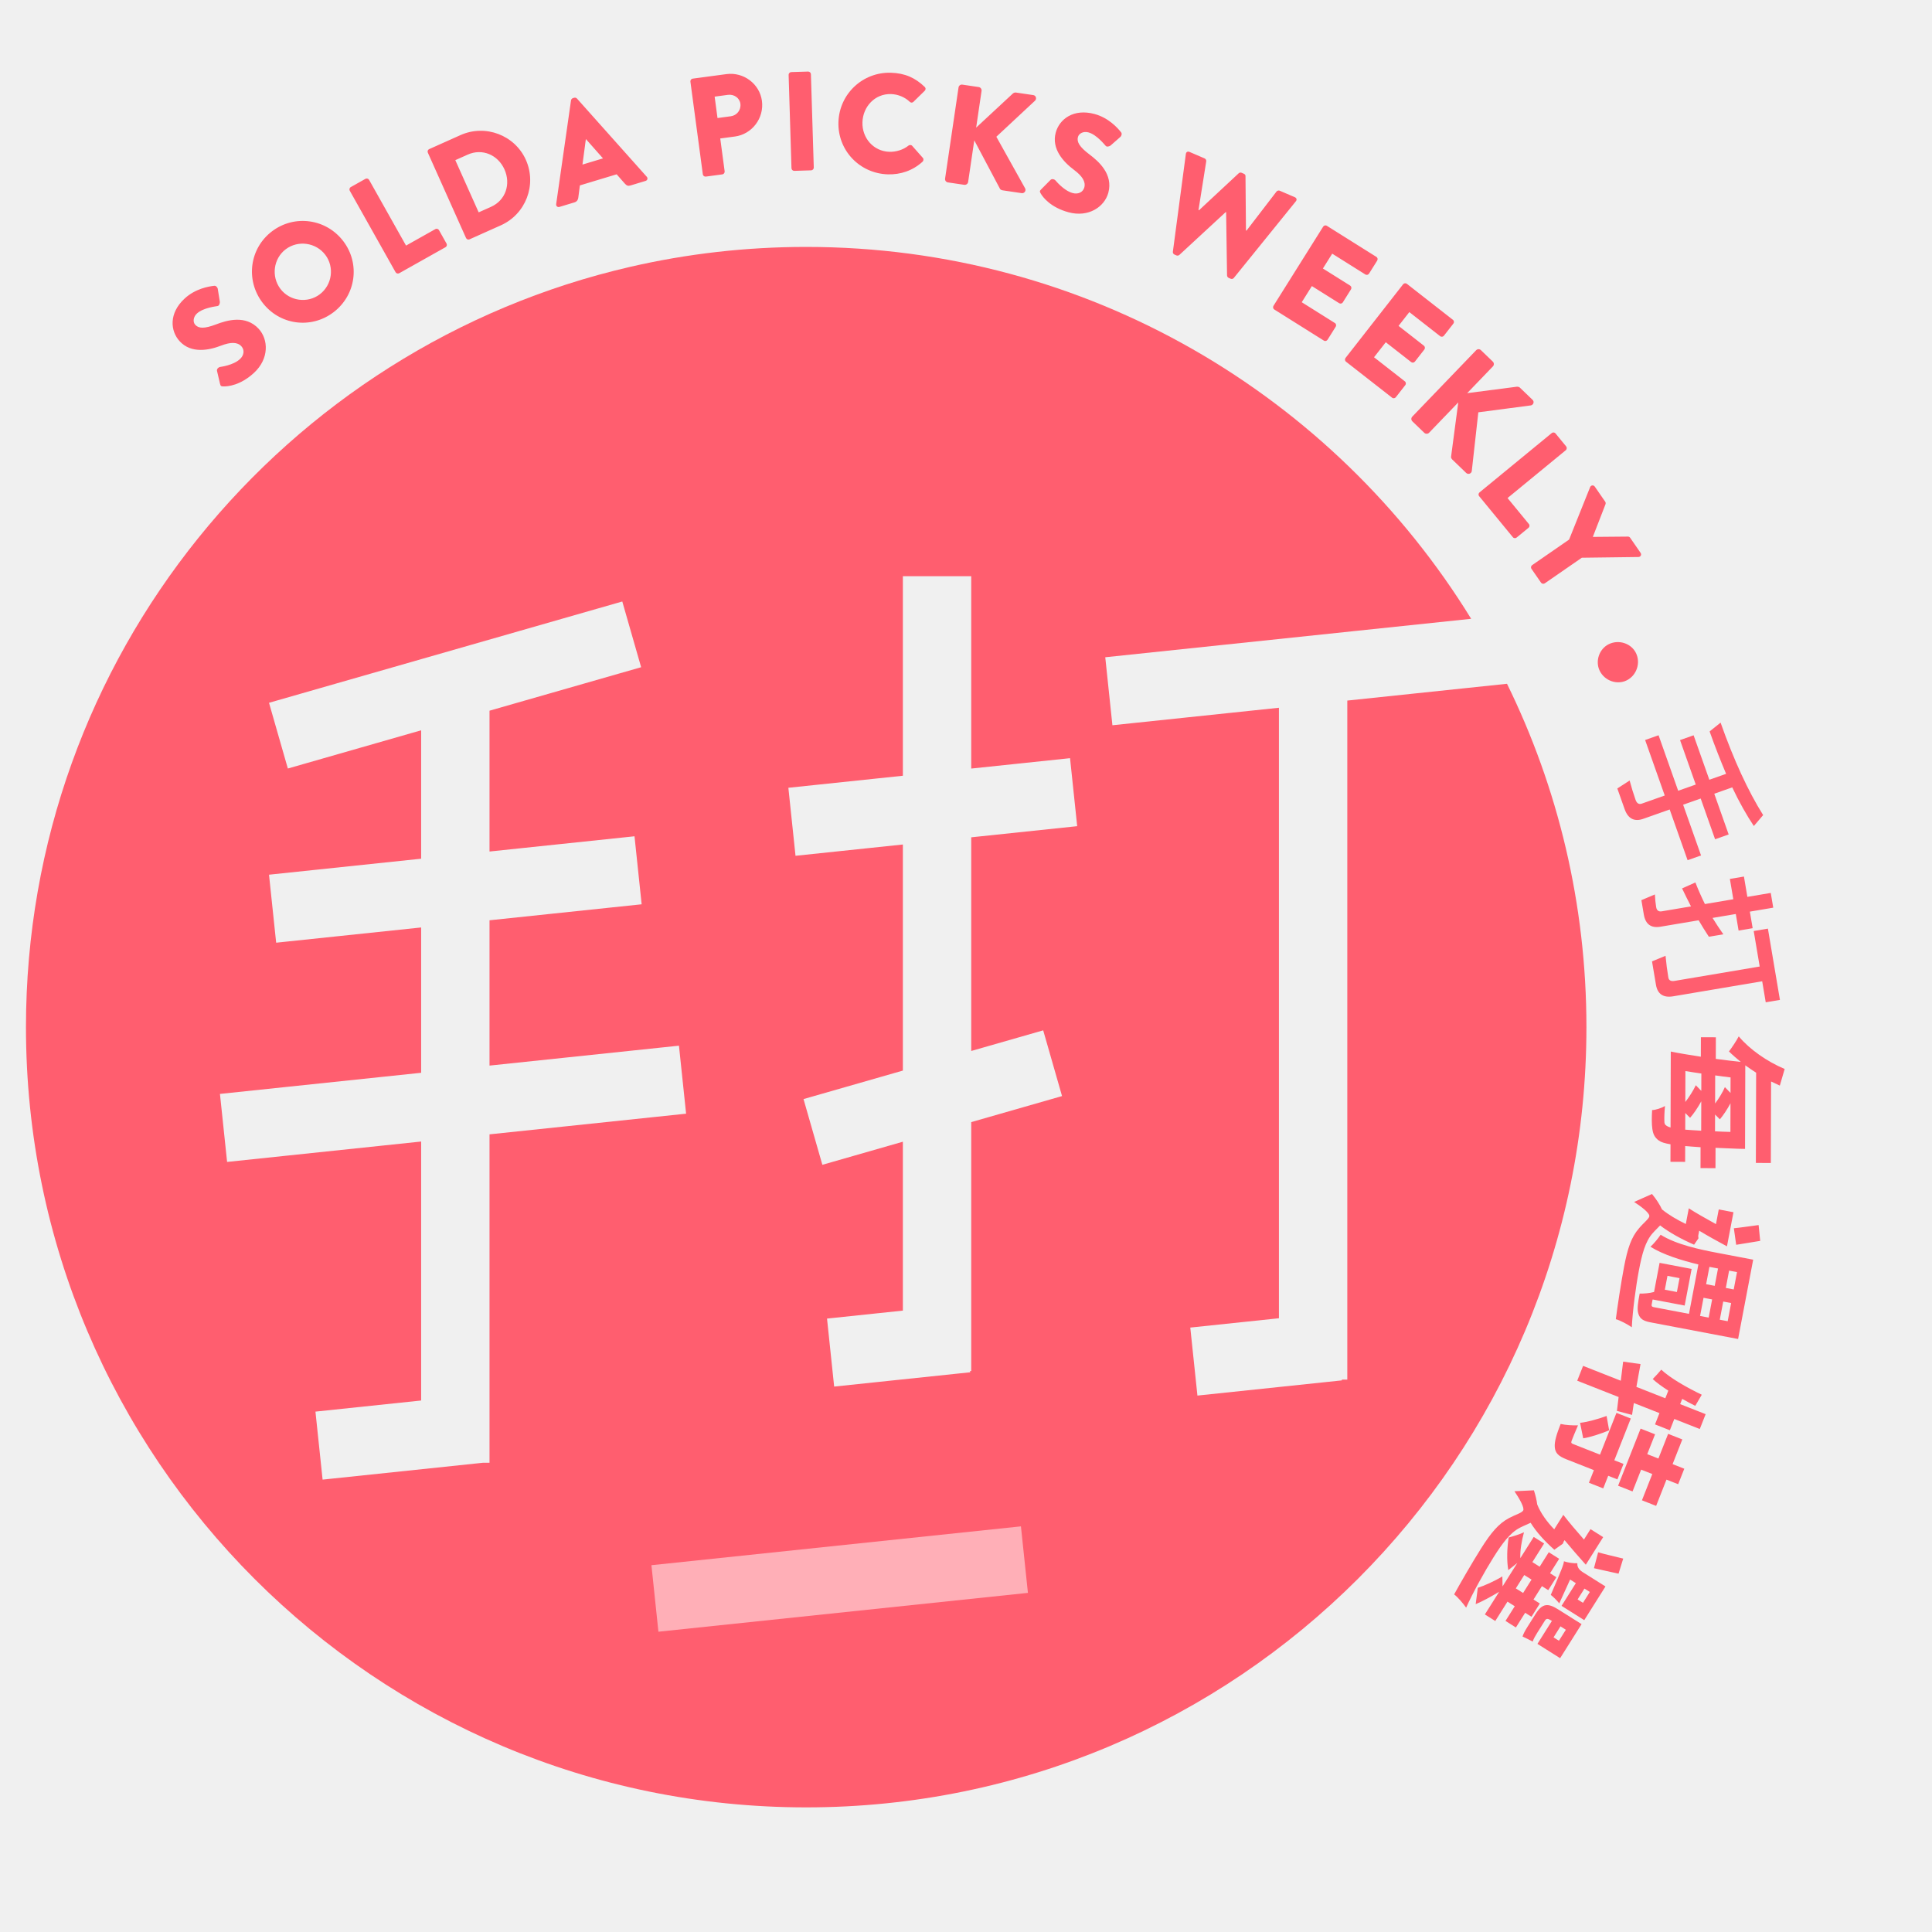
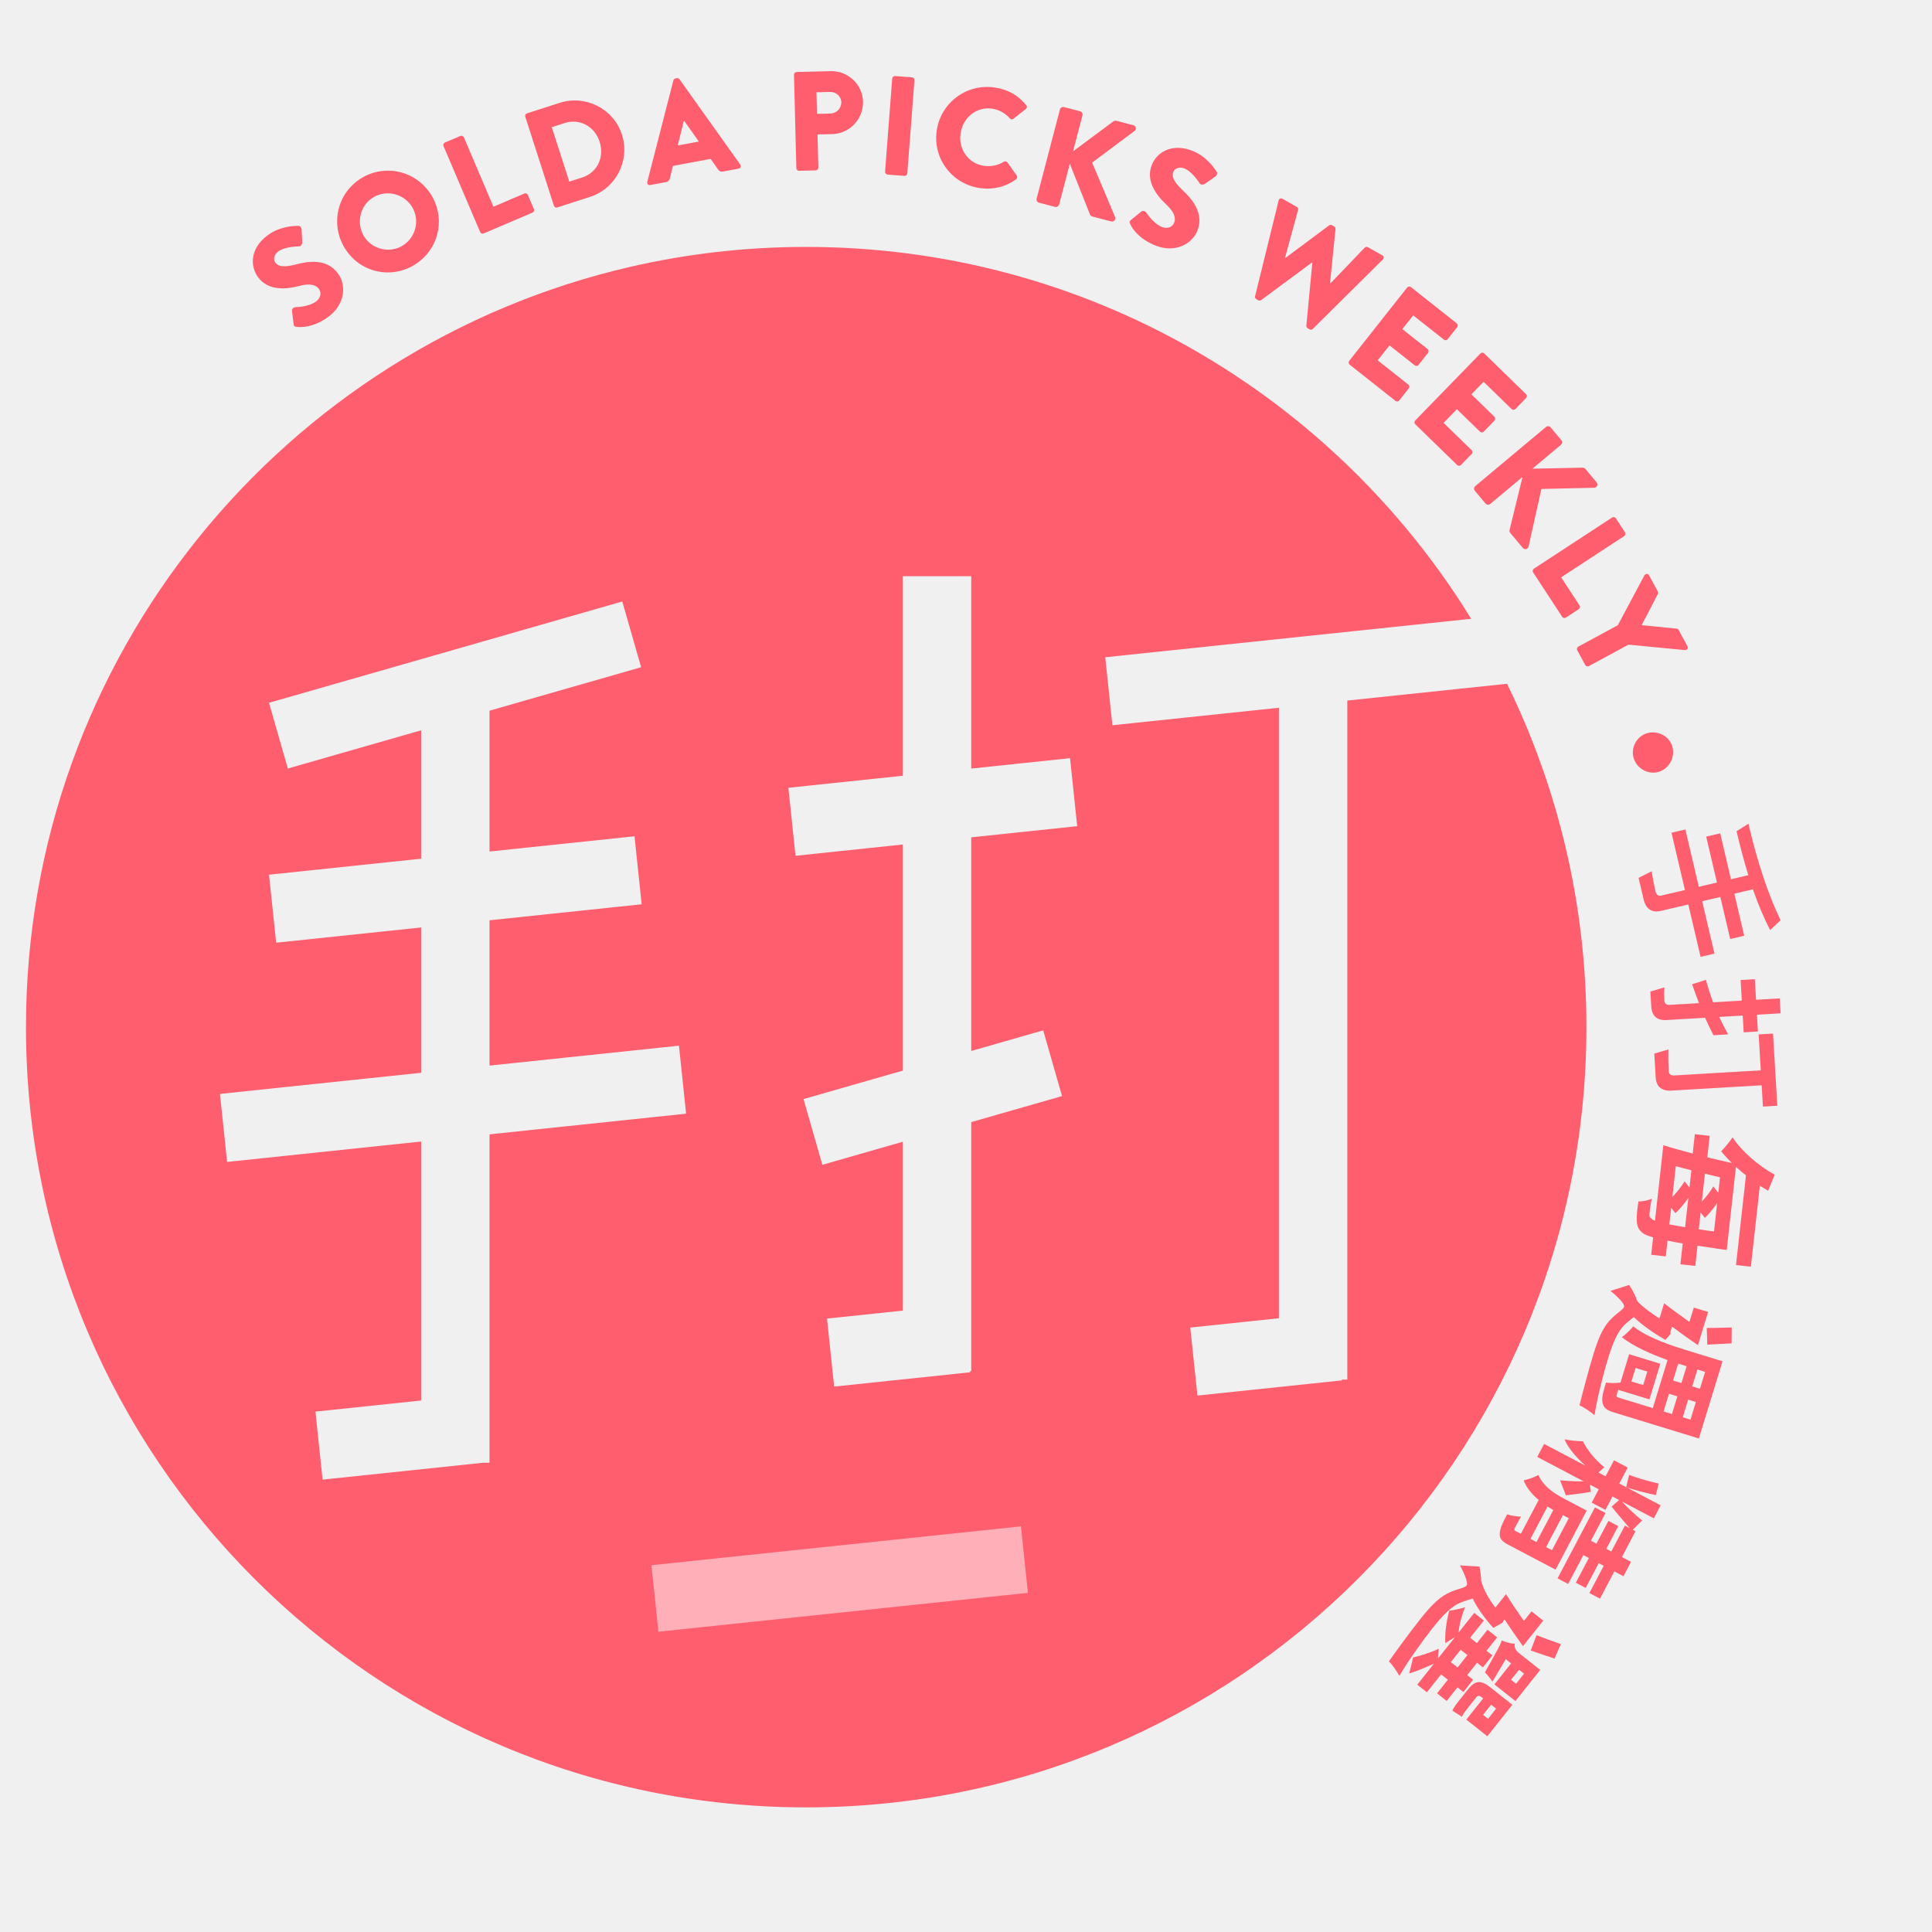
<svg xmlns="http://www.w3.org/2000/svg" width="260px" height="260px" viewBox="0 0 260 260" version="1.1">
  <defs />
  <g id="Page-1" stroke="none" stroke-width="1" fill="none" fill-rule="evenodd">
    <g id="logo2">
      <g id="Oval-2-Copy-4-+-Rectangle-129" transform="translate(3, 33)">
        <path d="M194.983,50.275 C176.504,20.248 143.337,0.229 105.494,0.229 C97.352,0.229 89.427,1.155 81.818,2.909 C35.231,13.646 0.494,55.381 0.494,105.229 C0.494,163.219 47.504,210.229 105.494,210.229 C163.484,210.229 210.494,163.219 210.494,105.229 C210.494,88.647 206.651,72.964 199.806,59.02 L178.314,61.279 L178.314,61.279 L178.314,152.663 L177.58,152.663 L177.591,152.766 L158.145,154.81 L157.183,145.659 L169.113,144.405 L169.113,144.405 L169.113,62.246 L146.703,64.601 L145.741,55.45 L194.983,50.275 Z M62.877,110.403 L62.877,90.847 L83.351,88.695 L82.389,79.543 L62.877,81.594 L62.877,62.642 L83.281,56.791 L80.744,47.946 L33.202,61.579 L35.738,70.424 L53.676,65.28 L53.676,82.561 L53.676,82.561 L33.202,84.713 L34.164,93.864 L53.676,91.814 L53.676,111.37 L26.6,114.215 L27.562,123.367 L53.676,120.622 L53.676,155.474 L39.452,156.969 L40.414,166.12 L61.985,163.853 L62.877,163.853 L62.877,119.655 L89.332,116.874 L88.371,107.723 L62.877,110.403 Z M127.705,118.009 L127.705,151.513 L127.544,151.513 L127.561,151.676 L109.258,153.6 L108.297,144.449 L118.504,143.376 L118.504,120.647 L107.67,123.754 L105.134,114.909 L118.504,111.075 L118.504,80.649 L104.057,82.168 L103.095,73.016 L118.504,71.397 L118.504,44.545 L127.705,44.545 L127.705,70.43 L141.002,69.032 L141.964,78.183 L127.705,79.682 L127.705,108.436 L137.389,105.66 L139.925,114.505 L127.705,118.009 Z" id="Oval-2-Copy-4" fill="#FF5E6F" />
        <path d="M84.667,177.638 L134.393,172.411 L135.333,181.362 L85.607,186.589 L84.667,177.638 L84.667,177.638 Z" id="Rectangle-129" opacity="0.5" fill="#FFFFFF" />
      </g>
-       <path d="M30.046,52.001 C30.664,52.026 32.365,51.852 34.18,50.177 C36.233,48.283 36.136,45.684 34.809,44.246 C33.057,42.347 30.539,43.093 29.051,43.665 C27.535,44.236 26.755,44.231 26.279,43.715 C25.931,43.338 25.999,42.654 26.501,42.191 C27.353,41.405 29.081,41.232 29.271,41.186 C29.487,41.168 29.623,40.81 29.579,40.566 L29.299,38.834 C29.264,38.685 29.06,38.408 28.803,38.465 C28.1,38.544 26.3,38.835 24.848,40.175 C22.697,42.159 22.911,44.547 24.186,45.93 C25.732,47.605 28.104,47.149 29.743,46.516 C31.04,46.017 31.941,46.013 32.482,46.599 C32.933,47.088 32.85,47.811 32.292,48.326 C31.37,49.177 29.682,49.364 29.6,49.388 C29.438,49.408 29.147,49.625 29.203,49.91 L29.616,51.674 C29.685,51.973 29.778,51.99 30.046,52.001 L30.046,52.001 Z M35.316,40.713 C37.612,43.742 41.844,44.324 44.872,42.029 C47.901,39.733 48.498,35.489 46.203,32.461 C43.907,29.433 39.637,28.831 36.608,31.127 C33.58,33.422 33.021,37.685 35.316,40.713 L35.316,40.713 Z M37.739,38.877 C36.476,37.211 36.794,34.801 38.445,33.549 C40.11,32.287 42.518,32.632 43.78,34.297 C45.031,35.948 44.701,38.343 43.036,39.606 C41.386,40.857 38.99,40.527 37.739,38.877 L37.739,38.877 Z M53.234,36.631 C53.327,36.797 53.544,36.871 53.726,36.769 L59.953,33.268 C60.136,33.166 60.184,32.942 60.091,32.777 L59.076,30.972 C58.983,30.806 58.767,30.731 58.585,30.834 L54.643,33.05 L49.671,24.205 C49.578,24.039 49.345,23.974 49.18,24.067 L47.209,25.175 C47.027,25.278 46.978,25.501 47.071,25.667 L53.234,36.631 Z M62.714,32.025 C62.791,32.198 63,32.292 63.173,32.215 L67.405,30.321 C70.752,28.823 72.274,24.874 70.768,21.51 C69.278,18.18 65.319,16.683 61.972,18.181 L57.741,20.075 C57.567,20.153 57.498,20.371 57.576,20.544 L62.714,32.025 Z M64.418,28.577 L61.275,21.553 L62.94,20.808 C64.899,19.931 67.012,20.838 67.889,22.798 C68.774,24.775 68.043,26.955 66.083,27.832 L64.418,28.577 Z M75.3,27.842 L77.301,27.238 C77.664,27.128 77.799,26.85 77.824,26.604 L78.039,24.951 L82.986,23.457 L84.075,24.697 C84.343,24.993 84.522,25.058 84.849,24.959 L86.868,24.349 C87.141,24.267 87.215,23.987 87.034,23.783 L77.645,13.261 C77.558,13.168 77.403,13.116 77.276,13.154 L77.094,13.209 C76.966,13.248 76.866,13.377 76.845,13.503 L74.848,27.463 C74.81,27.732 75.027,27.925 75.3,27.842 L75.3,27.842 Z M78.384,22.148 L78.841,18.735 L78.86,18.729 L81.148,21.313 L78.384,22.148 Z M94.583,23.455 C94.608,23.643 94.782,23.792 94.989,23.765 L97.211,23.467 C97.399,23.441 97.546,23.249 97.521,23.061 L96.928,18.636 L98.905,18.371 C101.203,18.063 102.85,15.906 102.537,13.571 C102.231,11.292 100.077,9.664 97.761,9.974 L93.222,10.582 C93.015,10.61 92.887,10.8 92.912,10.988 L94.583,23.455 Z M96.559,15.886 L96.173,13.005 L97.962,12.765 C98.772,12.657 99.531,13.168 99.637,13.959 C99.75,14.807 99.158,15.538 98.348,15.646 L96.559,15.886 Z M106.514,22.644 C106.52,22.834 106.696,23 106.886,22.994 L109.165,22.924 C109.355,22.918 109.521,22.742 109.515,22.552 L109.129,9.98 C109.124,9.79 108.947,9.625 108.757,9.63 L106.479,9.7 C106.289,9.706 106.123,9.882 106.129,10.072 L106.514,22.644 Z M112.833,16.443 C112.721,20.241 115.69,23.351 119.488,23.463 C121.178,23.513 122.829,22.973 124.157,21.757 C124.294,21.628 124.321,21.382 124.191,21.245 L122.757,19.625 C122.647,19.489 122.4,19.481 122.263,19.591 C121.562,20.16 120.584,20.454 119.692,20.428 C117.546,20.365 116.002,18.57 116.064,16.462 C116.127,14.335 117.756,12.596 119.902,12.66 C120.833,12.687 121.753,13.057 122.437,13.704 C122.566,13.841 122.775,13.847 122.912,13.718 L124.439,12.223 C124.595,12.076 124.602,11.848 124.436,11.691 C123.179,10.476 121.791,9.845 119.892,9.789 C116.093,9.677 112.945,12.644 112.833,16.443 L112.833,16.443 Z M127.186,24.03 C127.15,24.274 127.307,24.509 127.57,24.548 L129.77,24.872 C130.014,24.908 130.251,24.732 130.287,24.488 L131.114,18.886 L134.585,25.429 C134.614,25.491 134.772,25.591 134.904,25.611 L137.498,25.993 C137.855,26.046 138.123,25.663 137.958,25.35 L134.085,18.403 L139.296,13.544 C139.544,13.293 139.417,12.852 139.06,12.799 L136.692,12.45 C136.579,12.433 136.396,12.502 136.307,12.585 L131.366,17.176 L132.095,12.232 C132.131,11.988 131.955,11.751 131.711,11.715 L129.512,11.39 C129.249,11.351 129.03,11.53 128.994,11.775 L127.186,24.03 Z M140.053,26.036 C140.36,26.572 141.412,27.92 143.796,28.566 C146.492,29.297 148.641,27.832 149.153,25.943 C149.829,23.449 147.858,21.714 146.581,20.758 C145.292,19.778 144.881,19.116 145.065,18.437 C145.199,17.942 145.813,17.636 146.473,17.815 C147.592,18.118 148.657,19.49 148.798,19.626 C148.928,19.799 149.303,19.723 149.486,19.557 L150.804,18.398 C150.912,18.289 151.038,17.969 150.853,17.781 C150.412,17.229 149.208,15.859 147.301,15.342 C144.477,14.577 142.568,16.028 142.076,17.844 C141.479,20.044 143.127,21.81 144.535,22.861 C145.648,23.694 146.131,24.455 145.922,25.225 C145.748,25.867 145.092,26.181 144.359,25.982 C143.148,25.654 142.091,24.324 142.028,24.268 C141.924,24.141 141.586,24.01 141.375,24.209 L140.1,25.498 C139.884,25.715 139.919,25.803 140.053,26.036 L140.053,26.036 Z M157.84,33.876 C157.815,34.031 157.91,34.196 158.049,34.256 L158.329,34.376 C158.451,34.428 158.61,34.394 158.708,34.312 L164.955,28.539 L165.007,28.561 L165.131,37.074 C165.138,37.201 165.223,37.341 165.345,37.394 L165.624,37.514 C165.764,37.574 165.949,37.529 166.044,37.404 L174.387,27.094 C174.562,26.879 174.497,26.645 174.253,26.54 L172.211,25.662 C172.071,25.601 171.879,25.664 171.792,25.771 L167.746,31.042 L167.676,31.012 L167.613,23.705 C167.623,23.585 167.556,23.453 167.399,23.385 L167.085,23.25 C166.945,23.19 166.803,23.232 166.705,23.314 L161.357,28.295 L161.288,28.265 L162.331,21.702 C162.349,21.565 162.262,21.383 162.122,21.323 L160.08,20.445 C159.836,20.339 159.621,20.454 159.586,20.728 L157.84,33.876 Z M171.38,41.156 C171.279,41.317 171.316,41.543 171.494,41.654 L178.156,45.835 C178.334,45.946 178.553,45.882 178.654,45.721 L179.755,43.967 C179.856,43.806 179.818,43.58 179.641,43.469 L175.183,40.672 L176.546,38.499 L180.216,40.801 C180.377,40.902 180.602,40.865 180.713,40.688 L181.814,38.933 C181.915,38.772 181.861,38.537 181.7,38.436 L178.031,36.133 L179.283,34.137 L183.741,36.935 C183.918,37.046 184.138,36.982 184.239,36.821 L185.339,35.067 C185.44,34.906 185.402,34.68 185.225,34.569 L178.562,30.388 C178.385,30.277 178.166,30.341 178.065,30.502 L171.38,41.156 Z M181.078,48.168 C180.961,48.318 180.976,48.547 181.14,48.675 L187.338,53.519 C187.502,53.648 187.727,53.607 187.844,53.457 L189.12,51.825 C189.237,51.676 189.222,51.447 189.058,51.319 L184.911,48.078 L186.491,46.057 L189.904,48.724 C190.054,48.841 190.282,48.827 190.411,48.662 L191.686,47.031 C191.803,46.881 191.774,46.641 191.624,46.524 L188.211,43.856 L189.662,42 L193.808,45.241 C193.973,45.37 194.198,45.329 194.315,45.179 L195.59,43.547 C195.707,43.398 195.693,43.169 195.528,43.04 L189.331,38.196 C189.166,38.068 188.941,38.109 188.824,38.258 L181.078,48.168 Z M190.062,56.062 C189.891,56.24 189.883,56.522 190.075,56.707 L191.677,58.248 C191.855,58.419 192.15,58.414 192.322,58.236 L196.247,54.155 L195.274,61.498 C195.262,61.565 195.332,61.738 195.428,61.831 L197.317,63.649 C197.578,63.899 198.018,63.742 198.065,63.392 L198.947,55.487 L206.011,54.558 C206.359,54.498 206.512,54.065 206.252,53.814 L204.526,52.155 C204.444,52.076 204.255,52.025 204.135,52.041 L197.446,52.909 L200.91,49.308 C201.082,49.13 201.076,48.835 200.898,48.664 L199.296,47.122 C199.104,46.938 198.823,46.957 198.651,47.135 L190.062,56.062 Z M199.107,66.265 C198.96,66.386 198.924,66.612 199.057,66.773 L203.592,72.293 C203.725,72.455 203.953,72.464 204.1,72.343 L205.7,71.029 C205.847,70.908 205.883,70.682 205.75,70.521 L202.879,67.026 L210.719,60.586 C210.866,60.465 210.89,60.225 210.769,60.078 L209.334,58.331 C209.201,58.169 208.972,58.16 208.826,58.281 L199.107,66.265 Z M206.192,76.05 C206.036,76.158 205.981,76.38 206.1,76.552 L207.386,78.412 C207.494,78.568 207.732,78.612 207.888,78.504 L212.874,75.057 L220.499,74.959 C220.788,74.944 220.952,74.646 220.779,74.396 L219.374,72.364 C219.277,72.224 219.156,72.215 219.061,72.212 L214.355,72.254 L216.057,67.867 C216.087,67.777 216.111,67.645 216.025,67.52 L214.62,65.488 C214.447,65.238 214.111,65.286 213.994,65.551 L211.162,72.614 L206.192,76.05 Z M215.284,90.277 C215.947,91.623 217.609,92.203 218.905,91.565 C220.251,90.902 220.822,89.223 220.159,87.877 C219.521,86.581 217.851,86.027 216.504,86.69 C215.209,87.328 214.646,88.981 215.284,90.277 L215.284,90.277 Z M237.277,109.691 C235.248,106.458 233.34,102.316 231.548,97.246 L230.073,98.433 C230.801,100.493 231.551,102.384 232.291,104.138 L230.034,104.935 L227.919,98.952 L226.092,99.598 L228.207,105.581 L225.842,106.417 L223.202,98.947 L221.393,99.586 L224.033,107.056 L220.934,108.152 C220.558,108.285 220.272,108.104 220.107,107.638 C219.816,106.814 219.554,105.959 219.309,105.038 L217.652,106.108 L218.633,108.884 C219.089,110.174 219.933,110.622 221.151,110.191 L224.698,108.937 L227.11,115.763 L228.919,115.123 L226.507,108.298 L228.872,107.462 L230.809,112.944 L232.636,112.298 L230.699,106.816 L233.117,105.962 C234.067,107.964 235.041,109.695 236.023,111.161 L237.277,109.691 Z M231.918,125.733 C231.41,125.009 230.919,124.264 230.467,123.53 L233.596,123.002 L233.972,125.232 L235.865,124.912 L235.488,122.683 L238.636,122.151 L238.3,120.166 L235.153,120.697 L234.691,117.962 L232.799,118.281 L233.261,121.016 L229.439,121.662 C228.968,120.701 228.535,119.733 228.158,118.756 L226.367,119.56 C226.756,120.38 227.161,121.179 227.565,121.978 L223.631,122.642 C223.219,122.712 222.956,122.525 222.883,122.094 C222.795,121.569 222.734,120.982 222.708,120.37 L220.891,121.139 L221.217,123.069 C221.439,124.38 222.186,124.928 223.46,124.713 L228.594,123.847 C229.029,124.602 229.5,125.332 229.97,126.062 L231.918,125.733 Z M237.917,124.97 L236.006,125.293 L236.812,130.07 L225.347,132.006 C224.86,132.088 224.581,131.923 224.518,131.549 C224.363,130.631 224.236,129.65 224.14,128.626 L222.321,129.376 L222.855,132.542 C223.064,133.779 223.846,134.302 225.176,134.077 L237.148,132.056 L237.625,134.885 L239.536,134.563 L237.917,124.97 Z M226.798,149.784 L227.442,150.432 C227.9,149.92 228.472,149.086 228.95,148.213 L228.938,152.165 C228.083,152.124 227.399,152.065 226.791,152.026 L226.798,149.784 Z M228.954,146.807 L228.215,146.045 C227.852,146.804 227.317,147.638 226.802,148.302 L226.815,144.141 C227.498,144.257 228.201,144.354 228.961,144.47 L228.954,146.807 Z M232.886,147.085 L232.128,146.303 C231.803,147.043 231.307,147.84 230.811,148.504 L230.822,144.723 C231.525,144.82 232.209,144.917 232.892,144.995 L232.886,147.085 Z M230.806,149.986 L231.451,150.633 C231.889,150.122 232.442,149.306 232.882,148.472 L232.871,152.329 C232.111,152.307 231.446,152.286 230.8,152.247 L230.806,149.986 Z M228.847,157.2 L230.861,157.206 L230.869,154.47 C231.781,154.51 232.75,154.551 233.852,154.593 C234.118,154.593 234.84,154.615 234.84,154.615 L234.873,143.367 C235.347,143.71 235.821,144.034 236.333,144.359 L236.297,156.5 L238.311,156.506 L238.344,145.543 C238.742,145.734 239.141,145.925 239.52,146.097 L240.173,143.857 C237.839,142.881 235.449,141.221 233.992,139.469 C233.705,140.038 233.037,141.024 232.675,141.498 C233.148,141.974 233.698,142.432 234.266,142.909 C233.222,142.792 232.044,142.655 230.905,142.5 L230.913,139.593 L228.899,139.587 L228.892,142.209 C227.391,141.976 225.967,141.744 224.847,141.513 L224.816,151.735 C224.55,151.658 224.399,151.582 224.285,151.505 C224.019,151.333 223.982,151.162 223.983,150.839 C223.965,150.44 223.986,149.699 224.065,148.845 C223.57,149.128 222.828,149.373 222.334,149.39 C222.274,150.34 222.271,151.309 222.365,151.917 C222.458,152.564 222.646,153.077 223.253,153.497 C223.537,153.707 224.012,153.86 224.81,153.996 L224.803,156.352 L226.779,156.358 L226.785,154.23 C227.393,154.288 228.058,154.328 228.855,154.388 L228.847,157.2 Z M233.316,173.528 L232.253,173.326 L232.696,170.993 L233.76,171.195 L233.316,173.528 Z M231.44,177.6 L231.905,175.155 L232.969,175.357 L232.504,177.803 L231.44,177.6 Z M229.254,174.651 L230.411,174.871 L229.946,177.316 L228.789,177.096 L229.254,174.651 Z M230.736,170.62 L231.203,170.709 L230.759,173.042 L229.602,172.822 L230.046,170.489 L230.736,170.62 Z M224.046,173.564 L224.401,171.697 L226.024,172.006 L225.669,173.873 L224.046,173.564 Z M227.296,176.812 L222.555,175.911 C222.312,175.864 222.233,175.772 222.279,175.529 L222.403,174.876 L226.715,175.696 L227.652,170.768 L223.341,169.948 L222.595,173.868 C222.023,174.03 221.196,174.105 220.659,174.08 C220.425,175.312 220.281,176.174 220.488,176.813 C220.707,177.493 221.156,177.772 222.127,177.957 L233.905,180.197 L235.935,169.52 L231.12,168.604 C228.805,168.164 225.587,167.494 223.48,166.165 C223.179,166.63 222.501,167.448 222.109,167.78 C223.818,168.859 226.341,169.629 228.56,170.167 L227.296,176.812 Z M233.647,167.518 C234.503,167.391 235.824,167.159 236.88,166.992 L236.666,164.863 C235.636,164.995 234.222,165.21 233.335,165.293 L233.647,167.518 Z M228.571,166.65 L228.538,166.314 L228.669,165.624 C229.85,166.332 231.214,167.094 232.408,167.727 L233.282,163.136 L231.303,162.759 L230.927,164.738 C229.616,164.005 228.233,163.239 227.27,162.611 L226.869,164.72 C225.682,164.147 224.516,163.461 223.664,162.757 C223.375,162.141 222.917,161.397 222.318,160.683 L219.909,161.753 C220.892,162.385 222.04,163.261 221.959,163.69 C221.891,164.045 221.147,164.599 220.569,165.302 C219.529,166.497 219.029,168.007 218.557,170.489 C218.142,172.673 217.651,175.964 217.45,177.531 C218.04,177.682 219.056,178.243 219.603,178.618 C219.698,176.489 220.147,173.112 220.555,170.966 C220.971,168.782 221.413,167.068 222.42,165.944 C222.814,165.497 223.162,165.195 223.409,164.913 C224.692,165.892 226.322,166.783 227.983,167.505 L228.571,166.65 Z M221.679,195.691 L222.731,193.022 L220.786,192.255 L217.756,199.945 L219.7,200.711 L220.857,197.777 L222.359,198.369 L220.966,201.904 L222.875,202.656 L224.268,199.121 L225.842,199.741 L226.664,197.655 L225.09,197.035 L226.4,193.712 L224.491,192.96 L223.181,196.283 L221.679,195.691 Z M219.634,190.412 L219.876,188.813 L223.323,190.171 L222.724,191.691 L224.721,192.479 L225.32,190.958 L228.75,192.31 L229.537,190.312 L226.108,188.961 L226.386,188.254 C226.97,188.586 227.543,188.894 228.141,189.191 L229.016,187.697 C226.922,186.688 224.774,185.454 223.565,184.324 C223.288,184.664 222.712,185.295 222.414,185.586 C222.953,186.084 223.7,186.623 224.514,187.148 L224.11,188.174 L220.221,186.641 C220.427,185.497 220.612,184.406 220.777,183.572 L218.436,183.242 L218.118,185.812 L213.045,183.813 L212.257,185.81 L217.826,188.005 L217.599,189.876 L219.634,190.412 Z M216.208,190.553 C215.06,190.979 213.528,191.396 212.639,191.475 L213.062,193.561 C213.972,193.43 215.473,192.939 216.55,192.485 L216.208,190.553 Z M215.757,200.301 L216.426,198.604 L217.663,199.091 L218.485,197.005 L217.248,196.518 L219.463,190.897 L217.536,190.137 L215.321,195.758 L211.68,194.323 C211.45,194.233 211.407,194.134 211.512,193.869 C211.623,193.586 211.999,192.632 212.362,191.815 C211.657,191.843 210.679,191.785 210.025,191.629 C209.517,192.92 209.18,193.93 209.233,194.727 C209.29,195.567 209.762,195.977 210.805,196.388 L214.499,197.844 L213.83,199.541 L215.757,200.301 Z M206.108,212.575 L204.973,214.376 L203.993,213.758 L205.127,211.958 L206.108,212.575 Z M201.228,218.147 L202.869,215.542 L203.849,216.16 L202.603,218.137 L204.002,219.019 L205.248,217.041 L206.1,217.578 L207.224,215.794 L206.372,215.257 L207.506,213.456 L208.358,213.993 L209.452,212.257 L208.6,211.72 L209.826,209.775 L208.427,208.894 L207.201,210.839 L206.221,210.221 L207.801,207.714 L206.402,206.832 L204.599,209.694 C204.553,208.699 204.767,207.396 205.089,206.207 C204.569,206.463 203.565,206.774 203.031,206.909 C202.812,208.253 202.747,210.032 202.98,211.301 L204.194,210.337 L202.209,213.488 L202.18,212.144 C201.08,212.821 199.724,213.404 198.877,213.679 L198.592,215.879 C199.437,215.536 200.664,214.872 201.754,214.211 L199.829,217.265 L201.228,218.147 Z M209.794,220.804 L209.07,220.348 L210.002,218.869 L210.726,219.325 L209.794,220.804 Z M205.525,218.99 C205.251,219.424 204.98,219.926 204.898,220.234 C205.282,220.409 205.843,220.695 206.265,220.916 C206.347,220.608 206.665,220.067 206.857,219.762 L207.9,218.106 C208.113,217.769 208.314,217.806 208.748,218.079 L208.845,218.14 L206.9,221.226 L209.955,223.151 L212.841,218.569 L209.722,216.604 C208.34,215.733 207.581,215.726 206.659,217.189 L205.525,218.99 Z M213.031,215.702 L212.307,215.246 L213.229,213.783 L213.952,214.239 L213.031,215.702 Z M211.3,212.568 L212.071,213.054 L210.147,216.108 L213.202,218.033 L216.058,213.499 L212.987,211.565 C212.344,211.16 212.243,210.714 212.276,210.376 C211.787,210.405 210.903,210.274 210.467,210.112 C210.435,210.518 210.213,211.12 208.696,214.633 C209.014,214.878 209.543,215.391 209.838,215.779 L211.3,212.568 Z M214.508,211.041 C215.383,211.255 216.755,211.536 217.816,211.778 L218.444,209.748 C217.377,209.48 215.94,209.159 215.069,208.902 L214.508,211.041 Z M210.316,207.749 L210.44,207.445 L210.552,207.268 C211.444,208.347 212.487,209.543 213.41,210.573 L215.749,206.86 L214.045,205.786 L213.164,207.185 C212.143,206.025 211.11,204.813 210.385,203.862 L209.159,205.807 C208.19,204.815 207.326,203.619 206.869,202.456 C206.797,201.893 206.648,201.238 206.425,200.559 L203.808,200.684 C204.471,201.664 205.2,202.931 204.977,203.285 C204.764,203.622 203.869,203.867 203.084,204.293 C201.67,205.041 200.642,206.28 199.305,208.402 C198.12,210.283 196.44,213.199 195.69,214.568 C196.184,214.924 196.924,215.817 197.307,216.35 C198.174,214.404 199.816,211.441 200.981,209.592 C202.155,207.727 203.204,206.277 204.562,205.583 C205.155,205.283 205.625,205.108 205.984,204.93 C206.787,206.222 207.937,207.462 209.177,208.558 L210.316,207.749 Z" id="SOLDA-PICKS-WEEKLY-•" fill="#FF5E6F" />
+       <path d="M39.903,43.984 C40.515,44.075 42.225,44.087 44.21,42.618 C46.456,40.957 46.64,38.363 45.476,36.789 C43.94,34.712 41.356,35.181 39.814,35.589 C38.246,35.993 37.472,35.904 37.053,35.339 C36.748,34.926 36.89,34.255 37.44,33.848 C38.371,33.159 40.108,33.174 40.302,33.149 C40.518,33.154 40.692,32.813 40.674,32.566 L40.583,30.814 C40.565,30.661 40.392,30.364 40.13,30.393 C39.423,30.395 37.602,30.49 36.014,31.665 C33.661,33.405 33.615,35.803 34.734,37.315 C36.09,39.148 38.496,38.951 40.194,38.499 C41.538,38.143 42.434,38.236 42.909,38.877 C43.304,39.412 43.144,40.122 42.533,40.574 C41.525,41.319 39.826,41.323 39.742,41.338 C39.579,41.341 39.266,41.525 39.291,41.814 L39.511,43.613 C39.547,43.917 39.638,43.944 39.903,43.984 L39.903,43.984 Z M46.362,33.335 C48.315,36.594 52.46,37.632 55.719,35.678 C58.978,33.725 60.032,29.57 58.079,26.311 C56.125,23.052 51.945,21.991 48.685,23.945 C45.426,25.899 44.408,30.076 46.362,33.335 L46.362,33.335 Z M48.969,31.772 C47.894,29.979 48.472,27.617 50.248,26.552 C52.041,25.478 54.397,26.082 55.471,27.874 C56.536,29.651 55.949,31.996 54.156,33.071 C52.38,34.136 50.034,33.548 48.969,31.772 L48.969,31.772 Z M64.617,31.226 C64.691,31.401 64.898,31.498 65.09,31.416 L71.662,28.616 C71.854,28.534 71.927,28.317 71.853,28.142 L71.041,26.237 C70.966,26.062 70.759,25.964 70.567,26.046 L66.407,27.819 L62.429,18.485 C62.355,18.311 62.131,18.22 61.956,18.295 L59.876,19.181 C59.684,19.263 59.611,19.48 59.685,19.655 L64.617,31.226 Z M74.542,27.683 C74.6,27.864 74.797,27.98 74.978,27.922 L79.391,26.502 C82.882,25.379 84.826,21.62 83.697,18.111 C82.58,14.639 78.809,12.718 75.318,13.841 L70.905,15.261 C70.724,15.319 70.632,15.528 70.69,15.709 L74.542,27.683 Z M76.613,24.442 L74.256,17.117 L75.993,16.558 C78.037,15.901 80.038,17.033 80.695,19.077 C81.358,21.139 80.393,23.226 78.349,23.884 L76.613,24.442 Z M87.517,24.901 L89.572,24.519 C89.946,24.45 90.11,24.188 90.162,23.946 L90.556,22.327 L95.638,21.383 L96.584,22.734 C96.818,23.057 96.988,23.142 97.325,23.079 L99.398,22.694 C99.678,22.642 99.783,22.372 99.626,22.149 L91.443,10.664 C91.367,10.562 91.218,10.493 91.088,10.517 L90.901,10.552 C90.77,10.576 90.657,10.694 90.621,10.816 L87.11,24.474 C87.043,24.738 87.237,24.953 87.517,24.901 L87.517,24.901 Z M91.205,19.578 L92.034,16.235 L92.053,16.232 L94.045,19.051 L91.205,19.578 Z M107.168,22.635 C107.173,22.825 107.329,22.992 107.538,22.987 L109.78,22.931 C109.969,22.926 110.136,22.751 110.131,22.561 L110.019,18.097 L112.014,18.047 C114.331,17.989 116.201,16.022 116.142,13.667 C116.084,11.369 114.118,9.517 111.782,9.576 L107.204,9.691 C106.995,9.696 106.848,9.871 106.852,10.061 L107.168,22.635 Z M109.95,15.324 L109.877,12.418 L111.681,12.373 C112.498,12.352 113.197,12.943 113.217,13.74 C113.238,14.595 112.571,15.258 111.754,15.279 L109.95,15.324 Z M119.109,23.107 C119.095,23.296 119.252,23.48 119.441,23.494 L121.715,23.669 C121.904,23.683 122.088,23.526 122.102,23.336 L123.064,10.795 C123.078,10.606 122.921,10.422 122.731,10.407 L120.458,10.233 C120.269,10.219 120.085,10.376 120.07,10.566 L119.109,23.107 Z M126.054,17.62 C125.532,21.384 128.148,24.796 131.912,25.317 C133.587,25.549 135.287,25.19 136.738,24.125 C136.888,24.011 136.941,23.769 136.828,23.619 L135.576,21.854 C135.481,21.707 135.237,21.673 135.089,21.767 C134.331,22.257 133.327,22.444 132.442,22.322 C130.315,22.027 128.974,20.077 129.264,17.988 C129.555,15.88 131.362,14.327 133.489,14.621 C134.411,14.749 135.287,15.216 135.897,15.933 C136.01,16.083 136.217,16.112 136.367,15.998 L138.047,14.677 C138.218,14.547 138.249,14.321 138.101,14.147 C136.982,12.803 135.67,12.027 133.788,11.767 C130.024,11.245 126.575,13.856 126.054,17.62 L126.054,17.62 Z M139.505,26.724 C139.442,26.963 139.573,27.213 139.831,27.28 L141.981,27.843 C142.22,27.905 142.475,27.756 142.538,27.517 L143.971,22.039 L146.707,28.922 C146.73,28.986 146.876,29.103 147.004,29.137 L149.541,29.8 C149.89,29.892 150.198,29.54 150.068,29.212 L146.977,21.883 L152.687,17.622 C152.961,17.399 152.883,16.947 152.534,16.855 L150.218,16.25 C150.108,16.221 149.918,16.269 149.821,16.342 L144.408,20.366 L145.673,15.532 C145.735,15.293 145.586,15.038 145.347,14.976 L143.196,14.413 C142.939,14.346 142.702,14.5 142.64,14.739 L139.505,26.724 Z M152.09,30.131 C152.337,30.697 153.235,32.152 155.534,33.056 C158.134,34.077 160.43,32.856 161.146,31.035 C162.091,28.63 160.322,26.69 159.158,25.599 C157.983,24.485 157.647,23.781 157.904,23.127 C158.092,22.649 158.736,22.412 159.373,22.663 C160.452,23.087 161.36,24.566 161.485,24.717 C161.595,24.904 161.976,24.87 162.176,24.724 L163.613,23.716 C163.733,23.62 163.893,23.316 163.73,23.109 C163.352,22.511 162.305,21.018 160.466,20.296 C157.743,19.225 155.686,20.459 154.999,22.209 C154.165,24.332 155.609,26.267 156.894,27.466 C157.908,28.416 158.305,29.225 158.013,29.967 C157.77,30.586 157.083,30.827 156.376,30.549 C155.209,30.09 154.304,28.653 154.247,28.59 C154.158,28.453 153.836,28.285 153.604,28.46 L152.196,29.601 C151.958,29.793 151.983,29.884 152.09,30.131 L152.09,30.131 Z M168.903,39.862 C168.862,40.013 168.938,40.187 169.07,40.262 L169.334,40.412 C169.45,40.478 169.613,40.46 169.718,40.389 L176.557,35.332 L176.607,35.36 L175.802,43.836 C175.796,43.963 175.864,44.111 175.98,44.177 L176.245,44.326 C176.377,44.401 176.565,44.377 176.673,44.264 L186.091,34.924 C186.288,34.73 186.25,34.49 186.018,34.359 L184.084,33.263 C183.952,33.188 183.754,33.229 183.655,33.326 L179.059,38.125 L178.993,38.087 L179.727,30.817 C179.75,30.699 179.697,30.56 179.549,30.476 L179.251,30.307 C179.119,30.232 178.973,30.259 178.867,30.33 L173.008,34.697 L172.942,34.66 L174.695,28.25 C174.727,28.116 174.661,27.925 174.528,27.85 L172.594,26.755 C172.363,26.623 172.137,26.714 172.072,26.983 L168.903,39.862 Z M181.568,48.565 C181.45,48.714 181.463,48.942 181.627,49.072 L187.799,53.949 C187.962,54.079 188.188,54.039 188.306,53.89 L189.59,52.265 C189.708,52.116 189.694,51.888 189.53,51.758 L185.401,48.495 L186.992,46.482 L190.39,49.168 C190.54,49.286 190.768,49.273 190.898,49.109 L192.182,47.484 C192.3,47.335 192.271,47.095 192.122,46.977 L188.724,44.291 L190.185,42.443 L194.314,45.706 C194.478,45.836 194.703,45.796 194.821,45.647 L196.105,44.022 C196.223,43.873 196.21,43.645 196.046,43.515 L189.874,38.637 C189.71,38.508 189.485,38.548 189.367,38.697 L181.568,48.565 Z M190.454,56.586 C190.322,56.722 190.311,56.95 190.461,57.096 L196.099,62.581 C196.249,62.727 196.477,62.71 196.61,62.574 L198.054,61.09 C198.186,60.953 198.197,60.725 198.047,60.579 L194.274,56.909 L196.063,55.071 L199.168,58.091 C199.304,58.224 199.533,58.234 199.679,58.084 L201.123,56.6 C201.255,56.464 201.252,56.222 201.116,56.089 L198.011,53.069 L199.653,51.38 L203.426,55.05 C203.576,55.196 203.804,55.179 203.936,55.043 L205.38,53.558 C205.513,53.422 205.523,53.194 205.373,53.048 L199.735,47.563 C199.585,47.417 199.357,47.434 199.225,47.57 L190.454,56.586 Z M198.542,65.412 C198.352,65.571 198.314,65.85 198.484,66.055 L199.91,67.76 C200.069,67.949 200.363,67.976 200.553,67.817 L204.896,64.185 L203.135,71.379 C203.116,71.445 203.167,71.625 203.252,71.727 L204.934,73.738 C205.166,74.015 205.621,73.907 205.705,73.564 L207.436,65.801 L214.559,65.64 C214.912,65.618 215.11,65.204 214.879,64.927 L213.343,63.09 C213.27,63.003 213.087,62.933 212.966,62.935 L206.222,63.076 L210.056,59.87 C210.245,59.712 210.271,59.417 210.113,59.228 L208.687,57.523 C208.516,57.318 208.234,57.307 208.045,57.465 L198.542,65.412 Z M206.426,76.529 C206.267,76.633 206.207,76.854 206.321,77.029 L210.232,83.007 C210.346,83.182 210.572,83.216 210.731,83.112 L212.465,81.978 C212.624,81.874 212.684,81.653 212.569,81.478 L210.094,77.694 L218.585,72.14 C218.744,72.036 218.793,71.799 218.689,71.64 L217.452,69.748 C217.337,69.573 217.111,69.54 216.952,69.644 L206.426,76.529 Z M212.403,87.017 C212.236,87.107 212.158,87.322 212.258,87.506 L213.334,89.494 C213.424,89.661 213.656,89.73 213.823,89.64 L219.153,86.755 L226.744,87.485 C227.033,87.501 227.228,87.223 227.083,86.956 L225.908,84.784 C225.826,84.633 225.707,84.612 225.613,84.598 L220.93,84.129 L223.098,79.953 C223.138,79.866 223.176,79.737 223.104,79.604 L221.928,77.432 C221.783,77.164 221.443,77.175 221.299,77.427 L217.717,84.14 L212.403,87.017 Z M219.892,102.156 C220.404,103.567 221.993,104.325 223.35,103.832 C224.761,103.321 225.512,101.714 225,100.303 C224.508,98.946 222.908,98.212 221.497,98.724 C220.139,99.217 219.399,100.799 219.892,102.156 L219.892,102.156 Z M239.626,123.844 C237.962,120.409 236.519,116.083 235.292,110.848 L233.696,111.866 C234.195,113.994 234.733,115.956 235.277,117.779 L232.947,118.326 L231.499,112.147 L229.612,112.589 L231.06,118.768 L228.618,119.34 L226.81,111.626 L224.942,112.064 L226.75,119.778 L223.549,120.528 C223.161,120.619 222.897,120.408 222.784,119.927 C222.584,119.076 222.418,118.198 222.275,117.256 L220.511,118.137 L221.183,121.005 C221.495,122.337 222.284,122.874 223.542,122.579 L227.205,121.72 L228.857,128.769 L230.725,128.331 L229.073,121.283 L231.515,120.71 L232.842,126.371 L234.729,125.929 L233.402,120.268 L235.899,119.683 C236.624,121.777 237.404,123.604 238.219,125.169 L239.626,123.844 Z M232.562,139.201 C232.136,138.427 231.727,137.633 231.358,136.855 L234.526,136.669 L234.658,138.926 L236.574,138.813 L236.441,136.556 L239.628,136.368 L239.509,134.358 L236.323,134.545 L236.16,131.776 L234.244,131.889 L234.407,134.658 L230.538,134.886 C230.174,133.879 229.848,132.871 229.579,131.859 L227.712,132.464 C228.01,133.322 228.325,134.159 228.641,134.997 L224.658,135.232 C224.241,135.256 224,135.042 223.974,134.606 C223.943,134.075 223.946,133.485 223.986,132.873 L222.098,133.441 L222.212,135.395 C222.291,136.722 222.975,137.348 224.264,137.272 L229.461,136.967 C229.813,137.764 230.201,138.541 230.589,139.317 L232.562,139.201 Z M238.608,139.093 L236.673,139.207 L236.958,144.043 L225.35,144.726 C224.857,144.755 224.598,144.561 224.576,144.182 C224.521,143.253 224.501,142.264 224.517,141.235 L222.627,141.784 L222.815,144.99 C222.889,146.242 223.61,146.846 224.956,146.767 L237.076,146.054 L237.245,148.918 L239.179,148.804 L238.608,139.093 Z M224.899,162.548 L225.47,163.261 C225.98,162.801 226.639,162.033 227.207,161.217 L226.772,165.145 C225.926,165.013 225.252,164.881 224.652,164.776 L224.899,162.548 Z M227.362,159.819 L226.71,158.982 C226.267,159.698 225.646,160.47 225.063,161.075 L225.522,156.939 C226.189,157.128 226.877,157.3 227.62,157.497 L227.362,159.819 Z M231.242,160.517 L230.572,159.659 C230.17,160.36 229.591,161.099 229.026,161.705 L229.443,157.947 C230.132,158.119 230.801,158.289 231.472,158.44 L231.242,160.517 Z M228.863,163.178 L229.434,163.892 C229.925,163.43 230.563,162.679 231.089,161.896 L230.664,165.729 C229.911,165.627 229.252,165.535 228.614,165.426 L228.863,163.178 Z M226.141,170.141 L228.143,170.363 L228.444,167.643 C229.346,167.782 230.305,167.926 231.396,168.086 C231.661,168.115 232.376,168.213 232.376,168.213 L233.616,157.034 C234.051,157.426 234.487,157.8 234.962,158.177 L233.623,170.244 L235.625,170.466 L236.833,159.57 C237.209,159.803 237.585,160.036 237.944,160.248 L238.833,158.091 C236.617,156.87 234.42,154.963 233.158,153.064 C232.812,153.599 232.042,154.508 231.631,154.94 C232.051,155.465 232.548,155.979 233.062,156.514 C232.036,156.285 230.88,156.023 229.764,155.746 L230.084,152.857 L228.083,152.635 L227.794,155.241 C226.327,154.849 224.936,154.465 223.847,154.115 L222.72,164.275 C222.464,164.17 222.321,164.078 222.216,163.99 C221.971,163.79 221.952,163.616 221.987,163.295 C222.012,162.896 222.113,162.162 222.283,161.321 C221.76,161.549 220.997,161.713 220.504,161.678 C220.342,162.616 220.235,163.579 220.263,164.193 C220.286,164.846 220.418,165.377 220.976,165.859 C221.237,166.098 221.692,166.302 222.47,166.522 L222.211,168.864 L224.175,169.081 L224.409,166.966 C225.007,167.09 225.664,167.201 226.451,167.346 L226.141,170.141 Z M228.77,186.892 L227.734,186.575 L228.431,184.304 L229.466,184.622 L228.77,186.892 Z M226.459,190.735 L227.188,188.355 L228.224,188.673 L227.494,191.052 L226.459,190.735 Z M224.609,187.564 L225.735,187.909 L225.005,190.289 L223.879,189.944 L224.609,187.564 Z M226.523,183.719 L226.977,183.859 L226.281,186.129 L225.155,185.784 L225.851,183.513 L226.523,183.719 Z M219.551,185.913 L220.108,184.097 L221.688,184.582 L221.131,186.398 L219.551,185.913 Z M222.426,189.498 L217.812,188.083 C217.576,188.011 217.507,187.91 217.58,187.674 L217.775,187.038 L221.971,188.325 L223.442,183.529 L219.245,182.243 L218.076,186.057 C217.489,186.156 216.659,186.14 216.128,186.056 C215.761,187.255 215.523,188.096 215.659,188.754 C215.802,189.454 216.218,189.78 217.163,190.07 L228.625,193.585 L231.812,183.195 L227.125,181.758 C224.873,181.067 221.747,180.048 219.798,178.497 C219.448,178.926 218.684,179.666 218.259,179.953 C219.84,181.212 222.263,182.254 224.409,183.031 L222.426,189.498 Z M229.756,180.955 C230.621,180.922 231.959,180.835 233.027,180.785 L233.048,178.645 C232.009,178.664 230.58,178.723 229.69,178.708 L229.756,180.955 Z M224.805,179.536 L224.809,179.199 L225.015,178.527 C226.111,179.36 227.383,180.267 228.502,181.027 L229.872,176.558 L227.947,175.968 L227.356,177.893 C226.133,177.022 224.843,176.109 223.954,175.379 L223.324,177.432 C222.207,176.732 221.124,175.923 220.354,175.13 C220.134,174.486 219.76,173.696 219.242,172.921 L216.732,173.721 C217.639,174.456 218.685,175.453 218.556,175.87 C218.451,176.216 217.651,176.686 216.999,177.321 C215.835,178.394 215.173,179.841 214.432,182.257 C213.78,184.382 212.932,187.6 212.561,189.135 C213.131,189.35 214.078,190.018 214.582,190.451 C214.91,188.345 215.725,185.038 216.366,182.949 C217.017,180.824 217.645,179.168 218.768,178.161 C219.209,177.76 219.588,177.498 219.864,177.245 C221.033,178.359 222.555,179.422 224.127,180.321 L224.805,179.536 Z M218.843,200.137 C219.872,200.507 221.538,200.933 222.832,201.208 L223.222,199.652 C221.936,199.361 220.272,198.892 219.244,198.479 L218.843,200.137 Z M208.258,202.741 C208.518,202.9 208.778,203.059 209.038,203.217 L206.771,207.52 L205.964,207.095 L208.258,202.741 Z M208.855,208.619 L208.065,208.202 L210.332,203.899 L211.122,204.315 L208.855,208.619 Z M209.343,211.238 L213.532,203.287 L210.54,201.711 C209.229,201.02 207.702,200.086 207.039,198.492 C206.626,198.746 205.547,199.123 205.043,199.222 C205.446,200.251 206.201,201.142 207.07,201.858 L204.669,206.413 L203.963,206.041 C203.778,205.944 203.747,205.841 203.862,205.623 C203.968,205.421 204.34,204.715 204.685,204.102 C204.132,204.09 203.336,203.971 202.83,203.79 C202.255,204.84 201.872,205.648 201.832,206.336 C201.774,207.057 202.132,207.438 202.972,207.881 L209.343,211.238 Z M213.082,209.278 L213.821,209.668 L212.068,212.996 L213.396,213.696 L215.149,210.367 L215.822,210.722 L213.891,214.386 L215.32,215.139 L217.251,211.474 L218.478,212.121 L219.496,210.188 L218.269,209.541 L220.102,206.062 L219.733,205.867 L220.992,204.619 C220.148,203.938 219.023,202.894 218.258,202.062 L222.562,204.329 L223.483,202.581 L217.919,199.65 L219.052,197.498 L217.203,196.524 L216.07,198.675 L215.112,198.17 L215.9,197.448 C214.747,196.539 213.537,195.086 213.034,193.962 C212.312,193.946 211.226,193.847 210.549,193.705 C211.001,194.845 212.129,196.127 213.363,197.249 L207.8,194.318 L206.878,196.066 L213.132,199.361 C212.12,199.365 210.736,199.301 209.948,199.208 L210.729,201.23 C211.274,201.174 213.524,200.899 214.087,200.766 L213.972,199.804 L215.149,200.424 L214.201,202.222 L216.05,203.196 L216.998,201.398 L217.889,201.867 L216.884,202.755 C217.488,203.524 218.433,204.624 219.312,205.646 L218.674,205.309 L216.84,208.789 L216.168,208.434 L217.78,205.375 L216.452,204.675 L214.84,207.735 L214.1,207.345 L216.067,203.613 L214.638,202.86 L209.607,212.408 L211.036,213.161 L213.082,209.278 Z M197.48,222.732 L196.158,224.399 L195.25,223.679 L196.572,222.012 L197.48,222.732 Z M192.026,227.742 L193.939,225.331 L194.847,226.051 L193.394,227.882 L194.689,228.909 L196.142,227.079 L196.931,227.705 L198.241,226.053 L197.453,225.427 L198.775,223.76 L199.564,224.386 L200.84,222.778 L200.051,222.152 L201.48,220.351 L200.185,219.324 L198.756,221.125 L197.848,220.404 L199.69,218.082 L198.395,217.055 L196.293,219.704 C196.354,218.71 196.708,217.439 197.158,216.291 C196.613,216.489 195.581,216.689 195.035,216.766 C194.672,218.079 194.415,219.839 194.51,221.127 L195.821,220.3 L193.506,223.217 L193.622,221.878 C192.455,222.432 191.045,222.865 190.173,223.046 L189.651,225.203 C190.528,224.953 191.82,224.425 192.975,223.887 L190.731,226.715 L192.026,227.742 Z M200.254,231.311 L199.584,230.78 L200.67,229.411 L201.34,229.942 L200.254,231.311 Z M196.206,229.046 C195.887,229.448 195.563,229.918 195.448,230.215 C195.811,230.43 196.338,230.775 196.733,231.041 C196.848,230.744 197.223,230.241 197.447,229.958 L198.663,228.425 C198.911,228.112 199.107,228.171 199.509,228.49 L199.599,228.56 L197.331,231.418 L200.159,233.662 L203.525,229.42 L200.637,227.129 C199.357,226.113 198.603,226.024 197.529,227.379 L196.206,229.046 Z M204.024,226.59 L203.354,226.059 L204.429,224.704 L205.099,225.236 L204.024,226.59 Z M202.643,223.287 L203.357,223.854 L201.113,226.682 L203.941,228.926 L207.272,224.728 L204.429,222.473 C203.833,222 203.781,221.547 203.851,221.214 C203.361,221.189 202.497,220.964 202.081,220.755 C202.005,221.156 201.72,221.73 199.831,225.058 C200.12,225.336 200.591,225.904 200.842,226.321 L202.643,223.287 Z M205.997,222.116 C206.844,222.425 208.178,222.852 209.206,223.207 L210.05,221.257 C209.019,220.876 207.625,220.401 206.787,220.051 L205.997,222.116 Z M202.187,218.39 L202.343,218.101 L202.473,217.938 C203.243,219.107 204.15,220.409 204.956,221.533 L207.684,218.095 L206.106,216.843 L205.079,218.138 C204.19,216.874 203.294,215.558 202.676,214.533 L201.247,216.334 C200.391,215.243 199.662,213.961 199.333,212.755 C199.322,212.188 199.245,211.52 199.097,210.821 L196.482,210.662 C197.036,211.707 197.623,213.046 197.363,213.374 C197.115,213.686 196.198,213.832 195.372,214.171 C193.885,214.762 192.729,215.882 191.17,217.847 C189.788,219.588 187.802,222.305 186.908,223.585 C187.361,223.992 188,224.96 188.323,225.531 C189.395,223.69 191.349,220.923 192.707,219.211 C194.077,217.485 195.276,216.157 196.701,215.614 C197.323,215.38 197.809,215.256 198.186,215.118 C198.844,216.489 199.852,217.847 200.967,219.071 L202.187,218.39 Z" id="SOLDA-PICKS-WEEKLY-•" fill="#FF5E6F" />
    </g>
  </g>
</svg>
